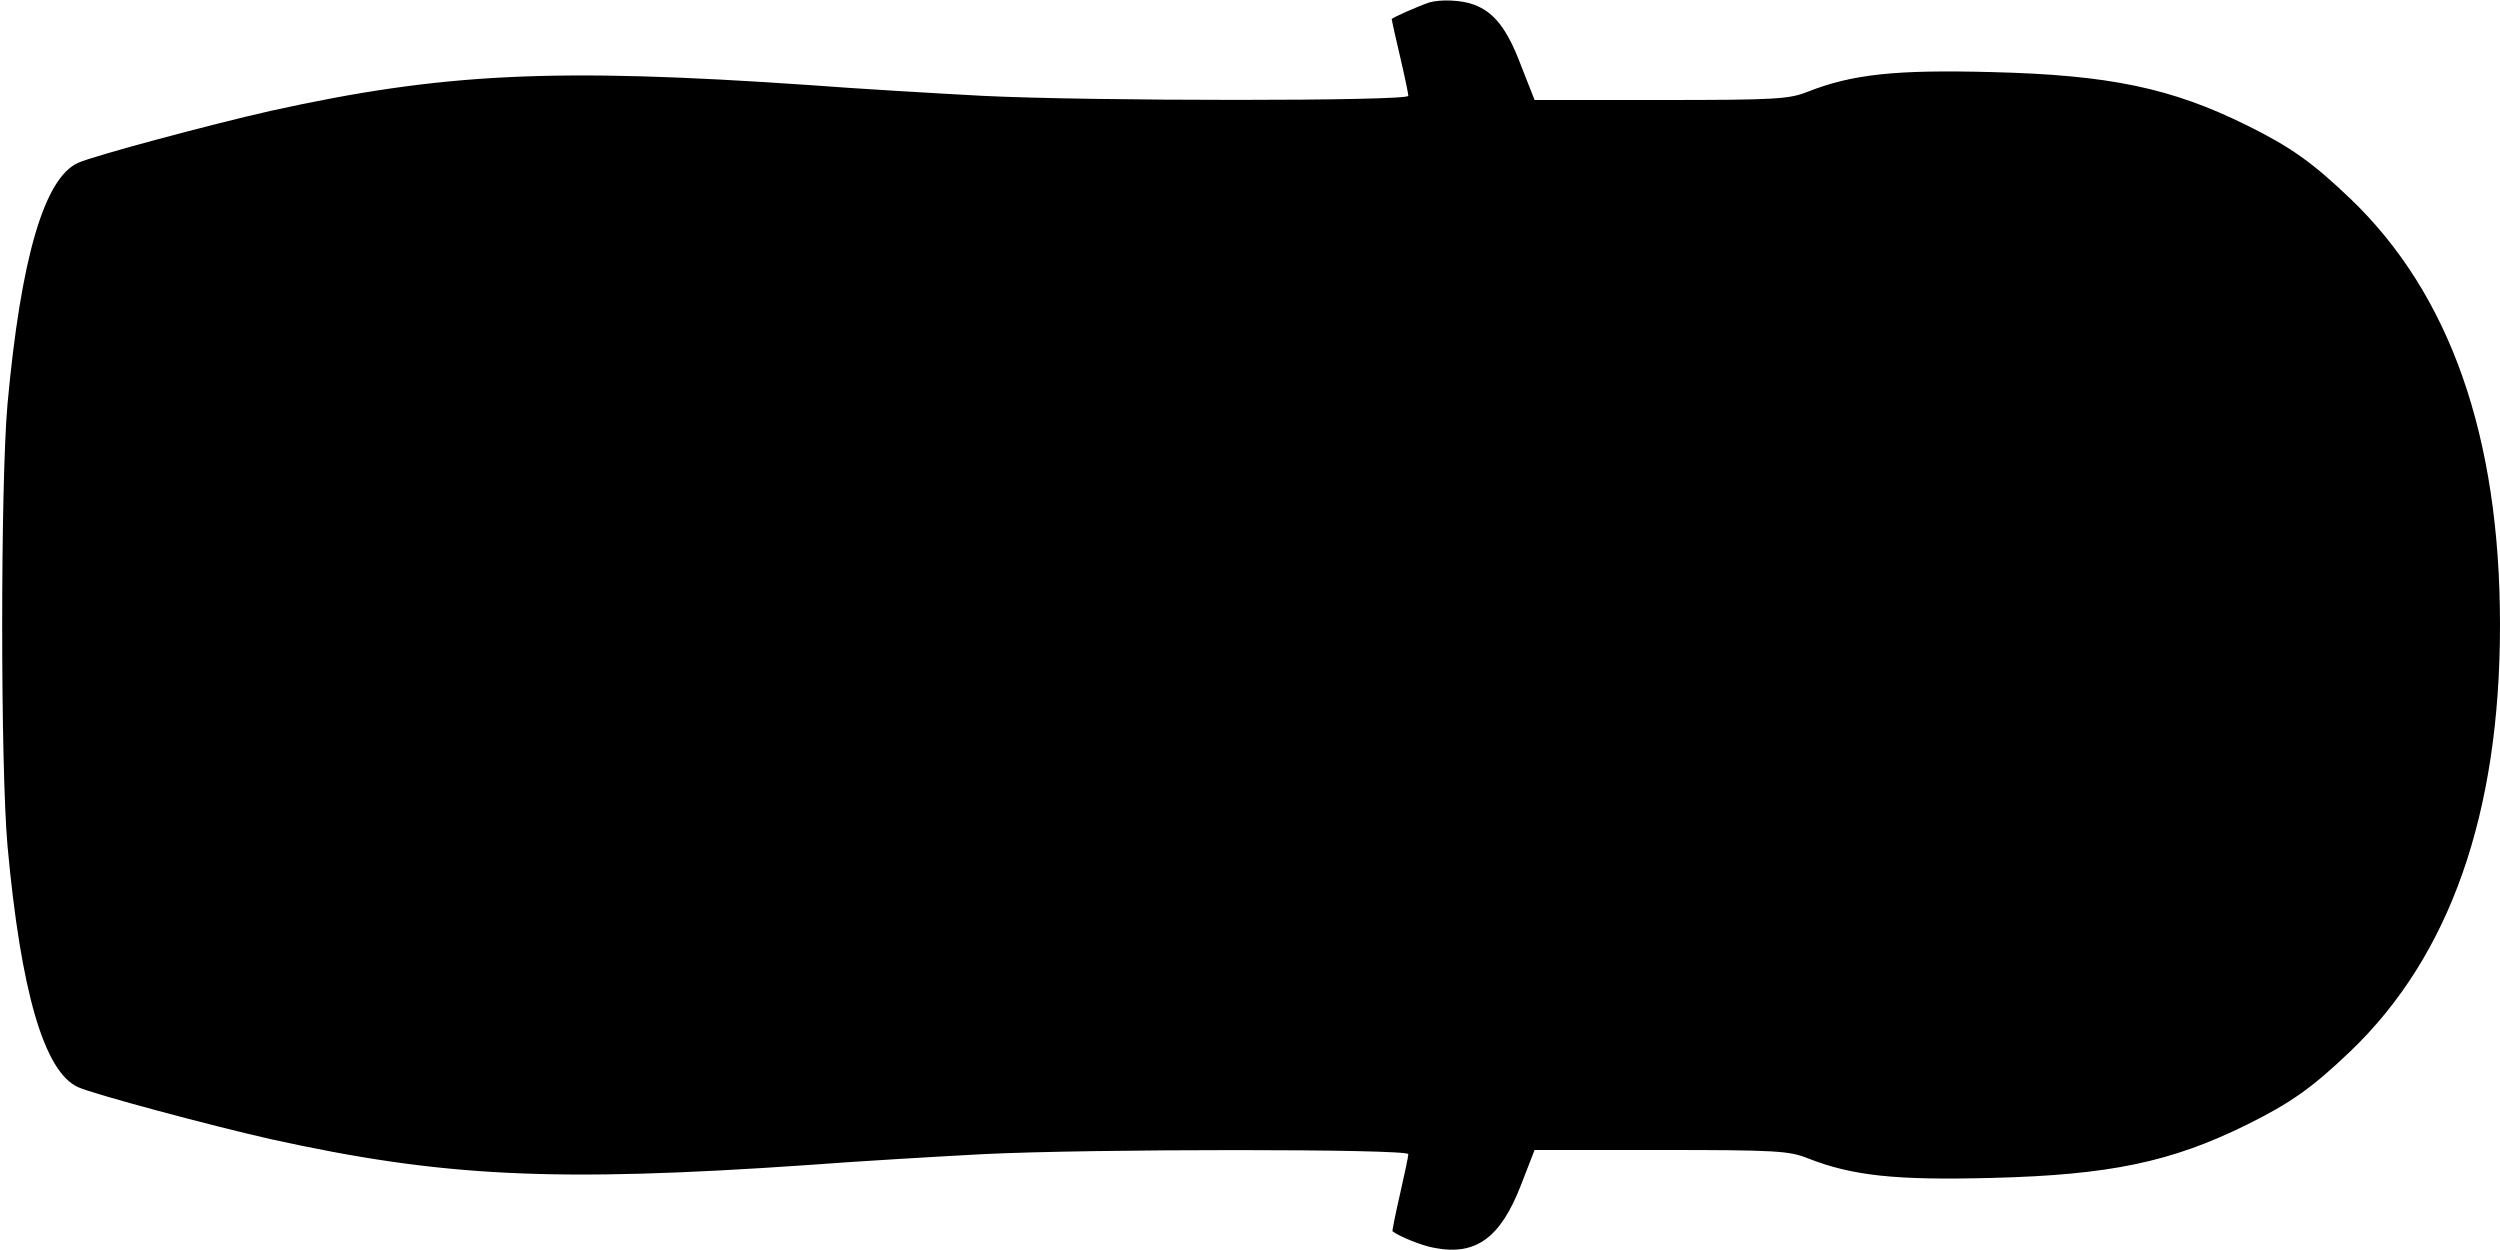
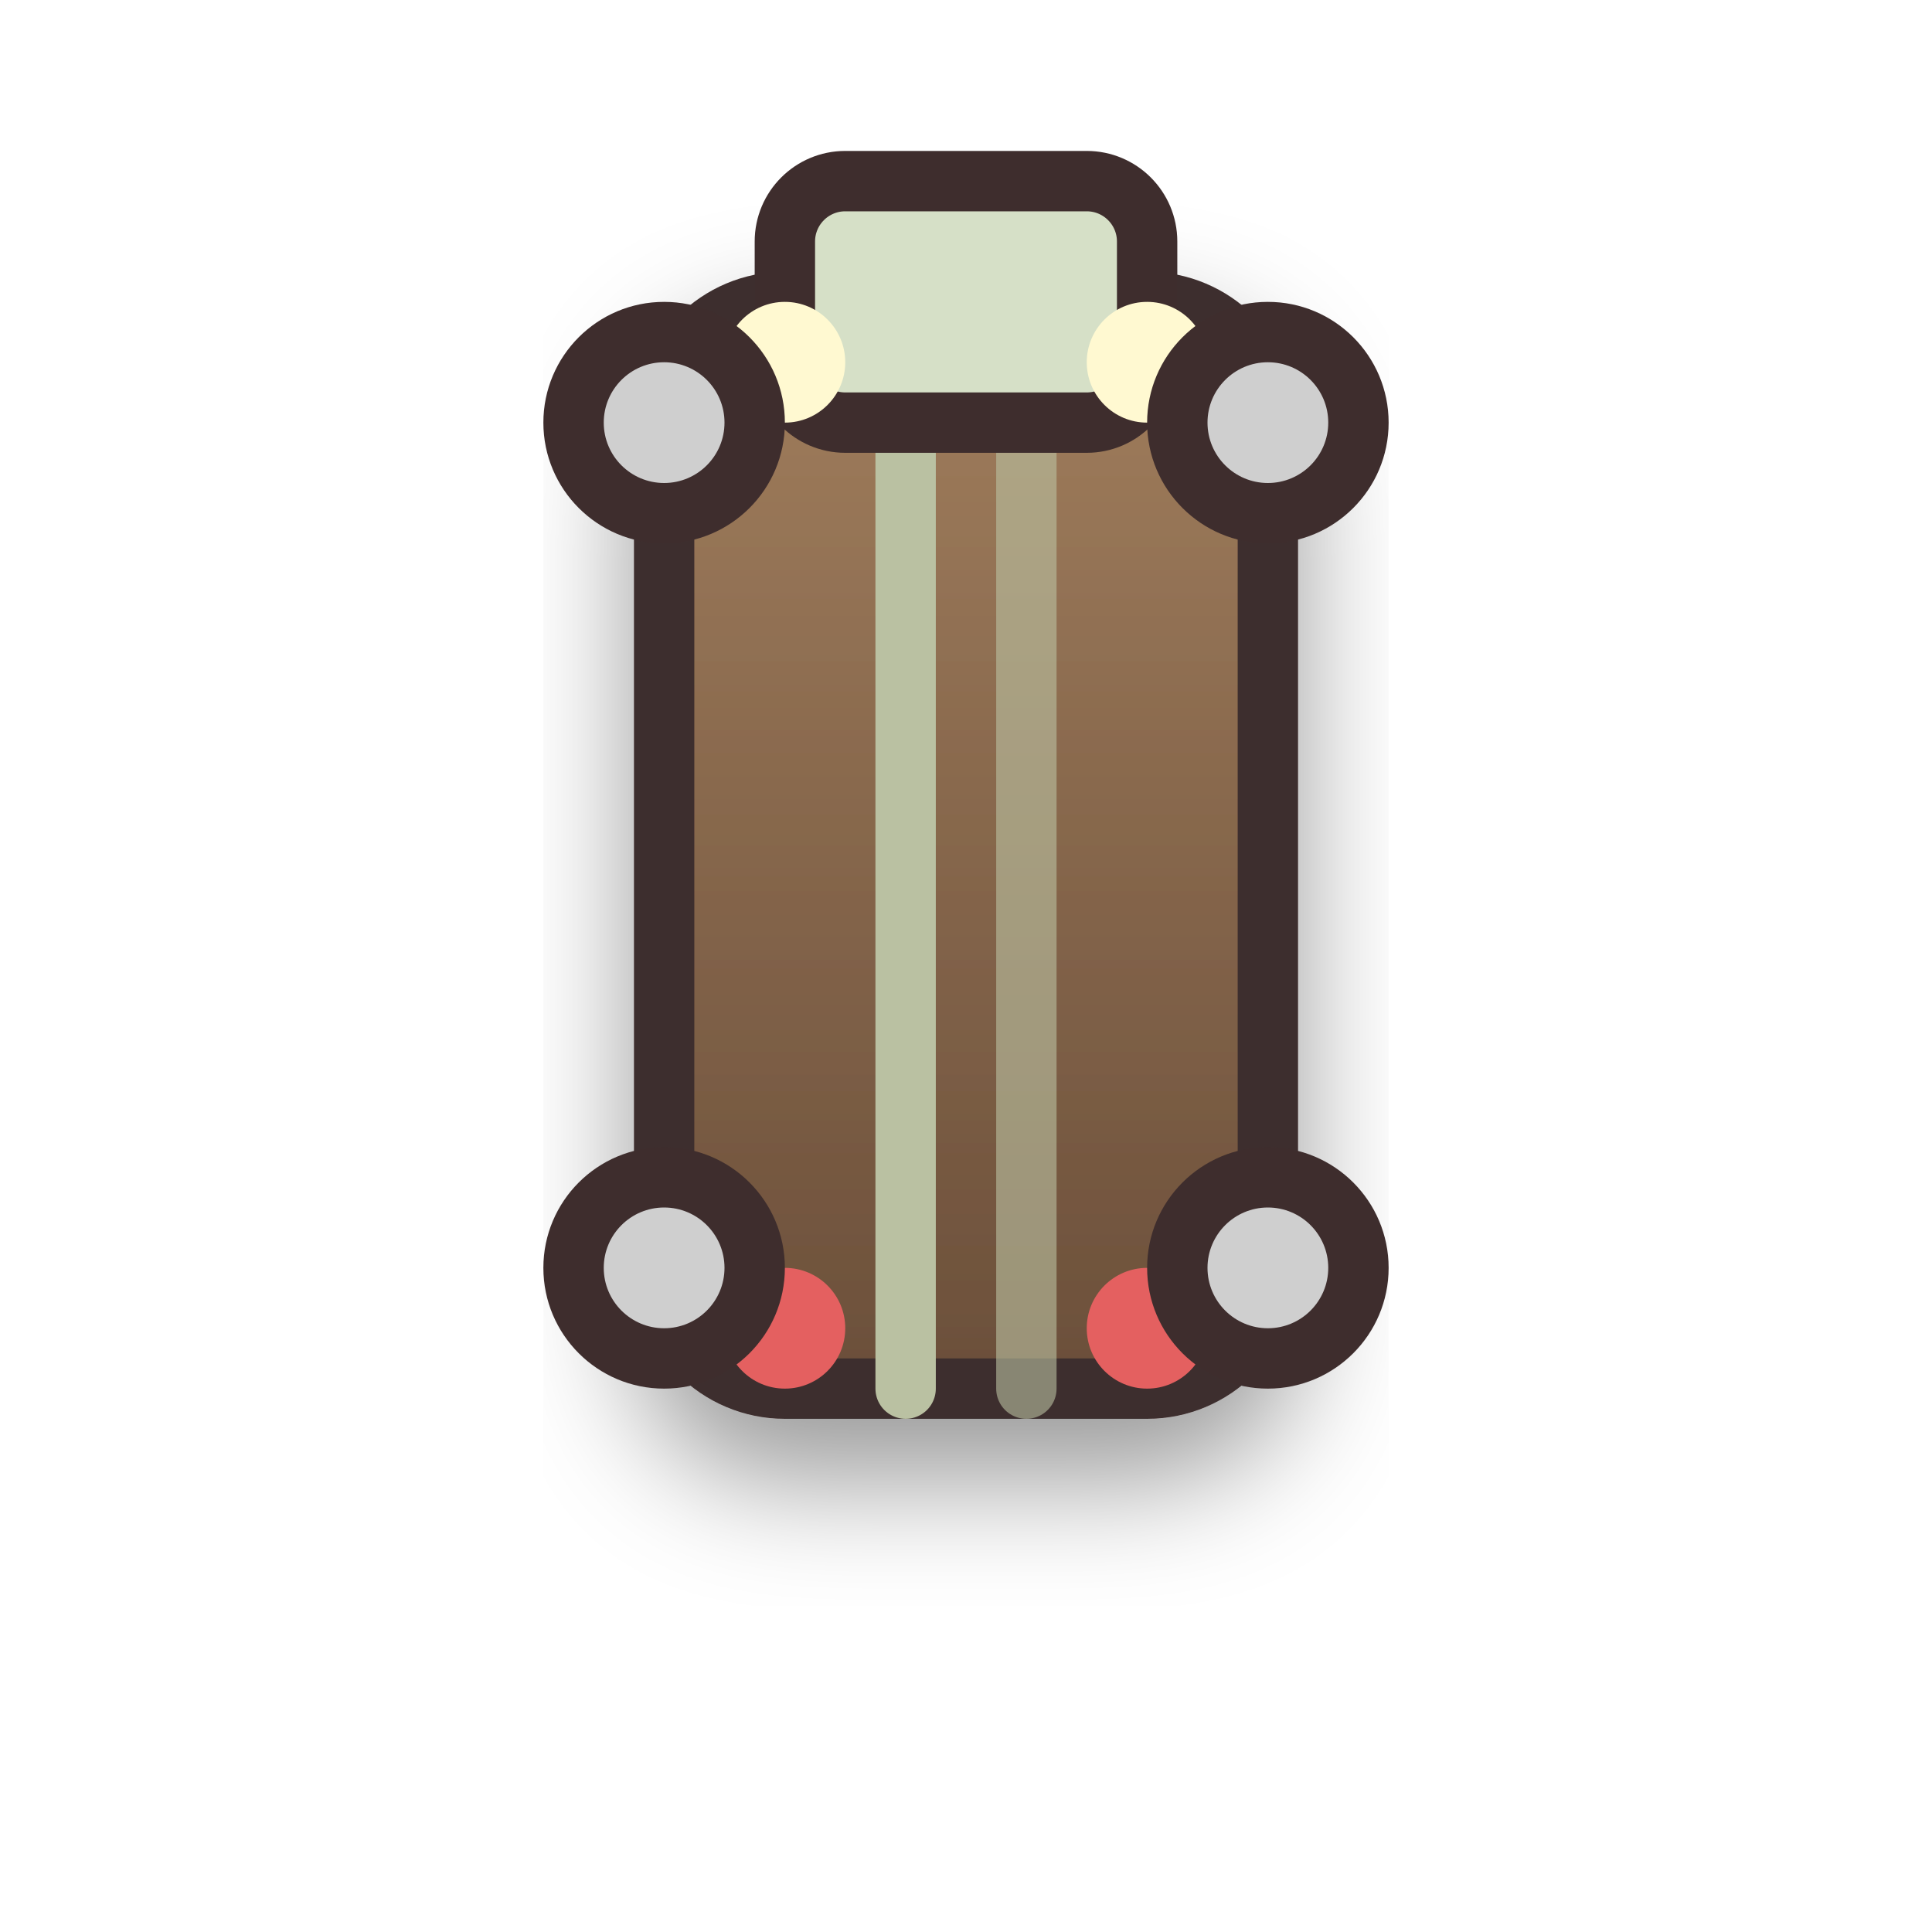
- <svg xmlns="http://www.w3.org/2000/svg" version="1.0" width="600pt" height="300pt" viewBox="0 0 600 300" preserveAspectRatio="xMidYMid meet">
-   <g transform="translate(0,300) scale(0.1,-0.1)" fill="#000000" stroke="none">
-     <path d="M3430 2994 c-27 -9 -90 -37 -90 -40 0 -2 9 -42 20 -89 11 -47 20 -90 20 -95 0 -13 -762 -13 -1022 0 -112 6 -300 17 -418 26 -609 42 -878 29 -1290 -62 -142 -32 -426 -108 -463 -125 -81 -37 -137 -229 -169 -579 -17 -192 -17 -868 0 -1060 32 -350 88 -542 169 -579 37 -17 321 -93 463 -125 412 -91 681 -104 1290 -62 118 9 306 20 418 26 260 13 1022 13 1022 0 0 -5 -9 -48 -20 -96 -11 -48 -19 -88 -18 -89 15 -12 71 -35 101 -40 99 -19 158 24 207 150 l33 85 303 0 c277 0 308 -2 353 -20 107 -42 210 -53 441 -47 283 7 431 38 613 128 105 52 157 89 248 176 239 229 359 570 359 1023 0 453 -120 794 -359 1023 -91 87 -143 124 -248 176 -182 90 -330 121 -613 128 -231 6 -334 -5 -441 -47 -45 -18 -76 -20 -353 -20 l-303 0 -33 84 c-33 87 -64 127 -113 145 -29 11 -80 13 -107 5z" />
-   </g>
+ <svg xmlns="http://www.w3.org/2000/svg" id="car_up" width="64" height="64" viewBox="0 0 64 64">
+   <defs>
+     <linearGradient id="bodyGrad" x1="0%" y1="0%" x2="0%" y2="100%">
+       <stop offset="0%" stop-color="#A17E5D" />
+       <stop offset="100%" stop-color="#6B4F3A" />
+     </linearGradient>
+     <filter id="shadow" x="-20%" y="-20%" width="140%" height="140%">
+       <feDropShadow dx="0" dy="2" stdDeviation="2" flood-color="#000" flood-opacity="0.4" />
+     </filter>
+   </defs>
+   <rect x="22" y="10" width="20" height="36" rx="4" ry="4" fill="url(#bodyGrad)" stroke="#3E2D2D" stroke-width="2" filter="url(#shadow)" />
+   <path d="M30,10 L30,46" stroke="#BAC1A2" stroke-width="2" stroke-linecap="round" />
+   <path d="M34,10 L34,46" stroke="#BAC1A2" stroke-width="2" stroke-linecap="round" opacity="0.6" />
+   <rect x="26" y="6" width="12" height="8" rx="2" ry="2" fill="#D6E0C7" stroke="#3E2D2D" stroke-width="2" />
+   <circle cx="26" cy="12" r="2" fill="#FFF9D1" />
+   <circle cx="38" cy="12" r="2" fill="#FFF9D1" />
+   <circle cx="26" cy="44" r="2" fill="#E46060" />
+   <circle cx="38" cy="44" r="2" fill="#E46060" />
+   <circle cx="22" cy="14" r="4" fill="#3E2D2D" />
+   <circle cx="22" cy="14" r="2" fill="#CFCFCF" />
+   <circle cx="42" cy="14" r="4" fill="#3E2D2D" />
+   <circle cx="42" cy="14" r="2" fill="#CFCFCF" />
+   <circle cx="22" cy="42" r="4" fill="#3E2D2D" />
+   <circle cx="22" cy="42" r="2" fill="#CFCFCF" />
+   <circle cx="42" cy="42" r="4" fill="#3E2D2D" />
+   <circle cx="42" cy="42" r="2" fill="#CFCFCF" />
</svg>
